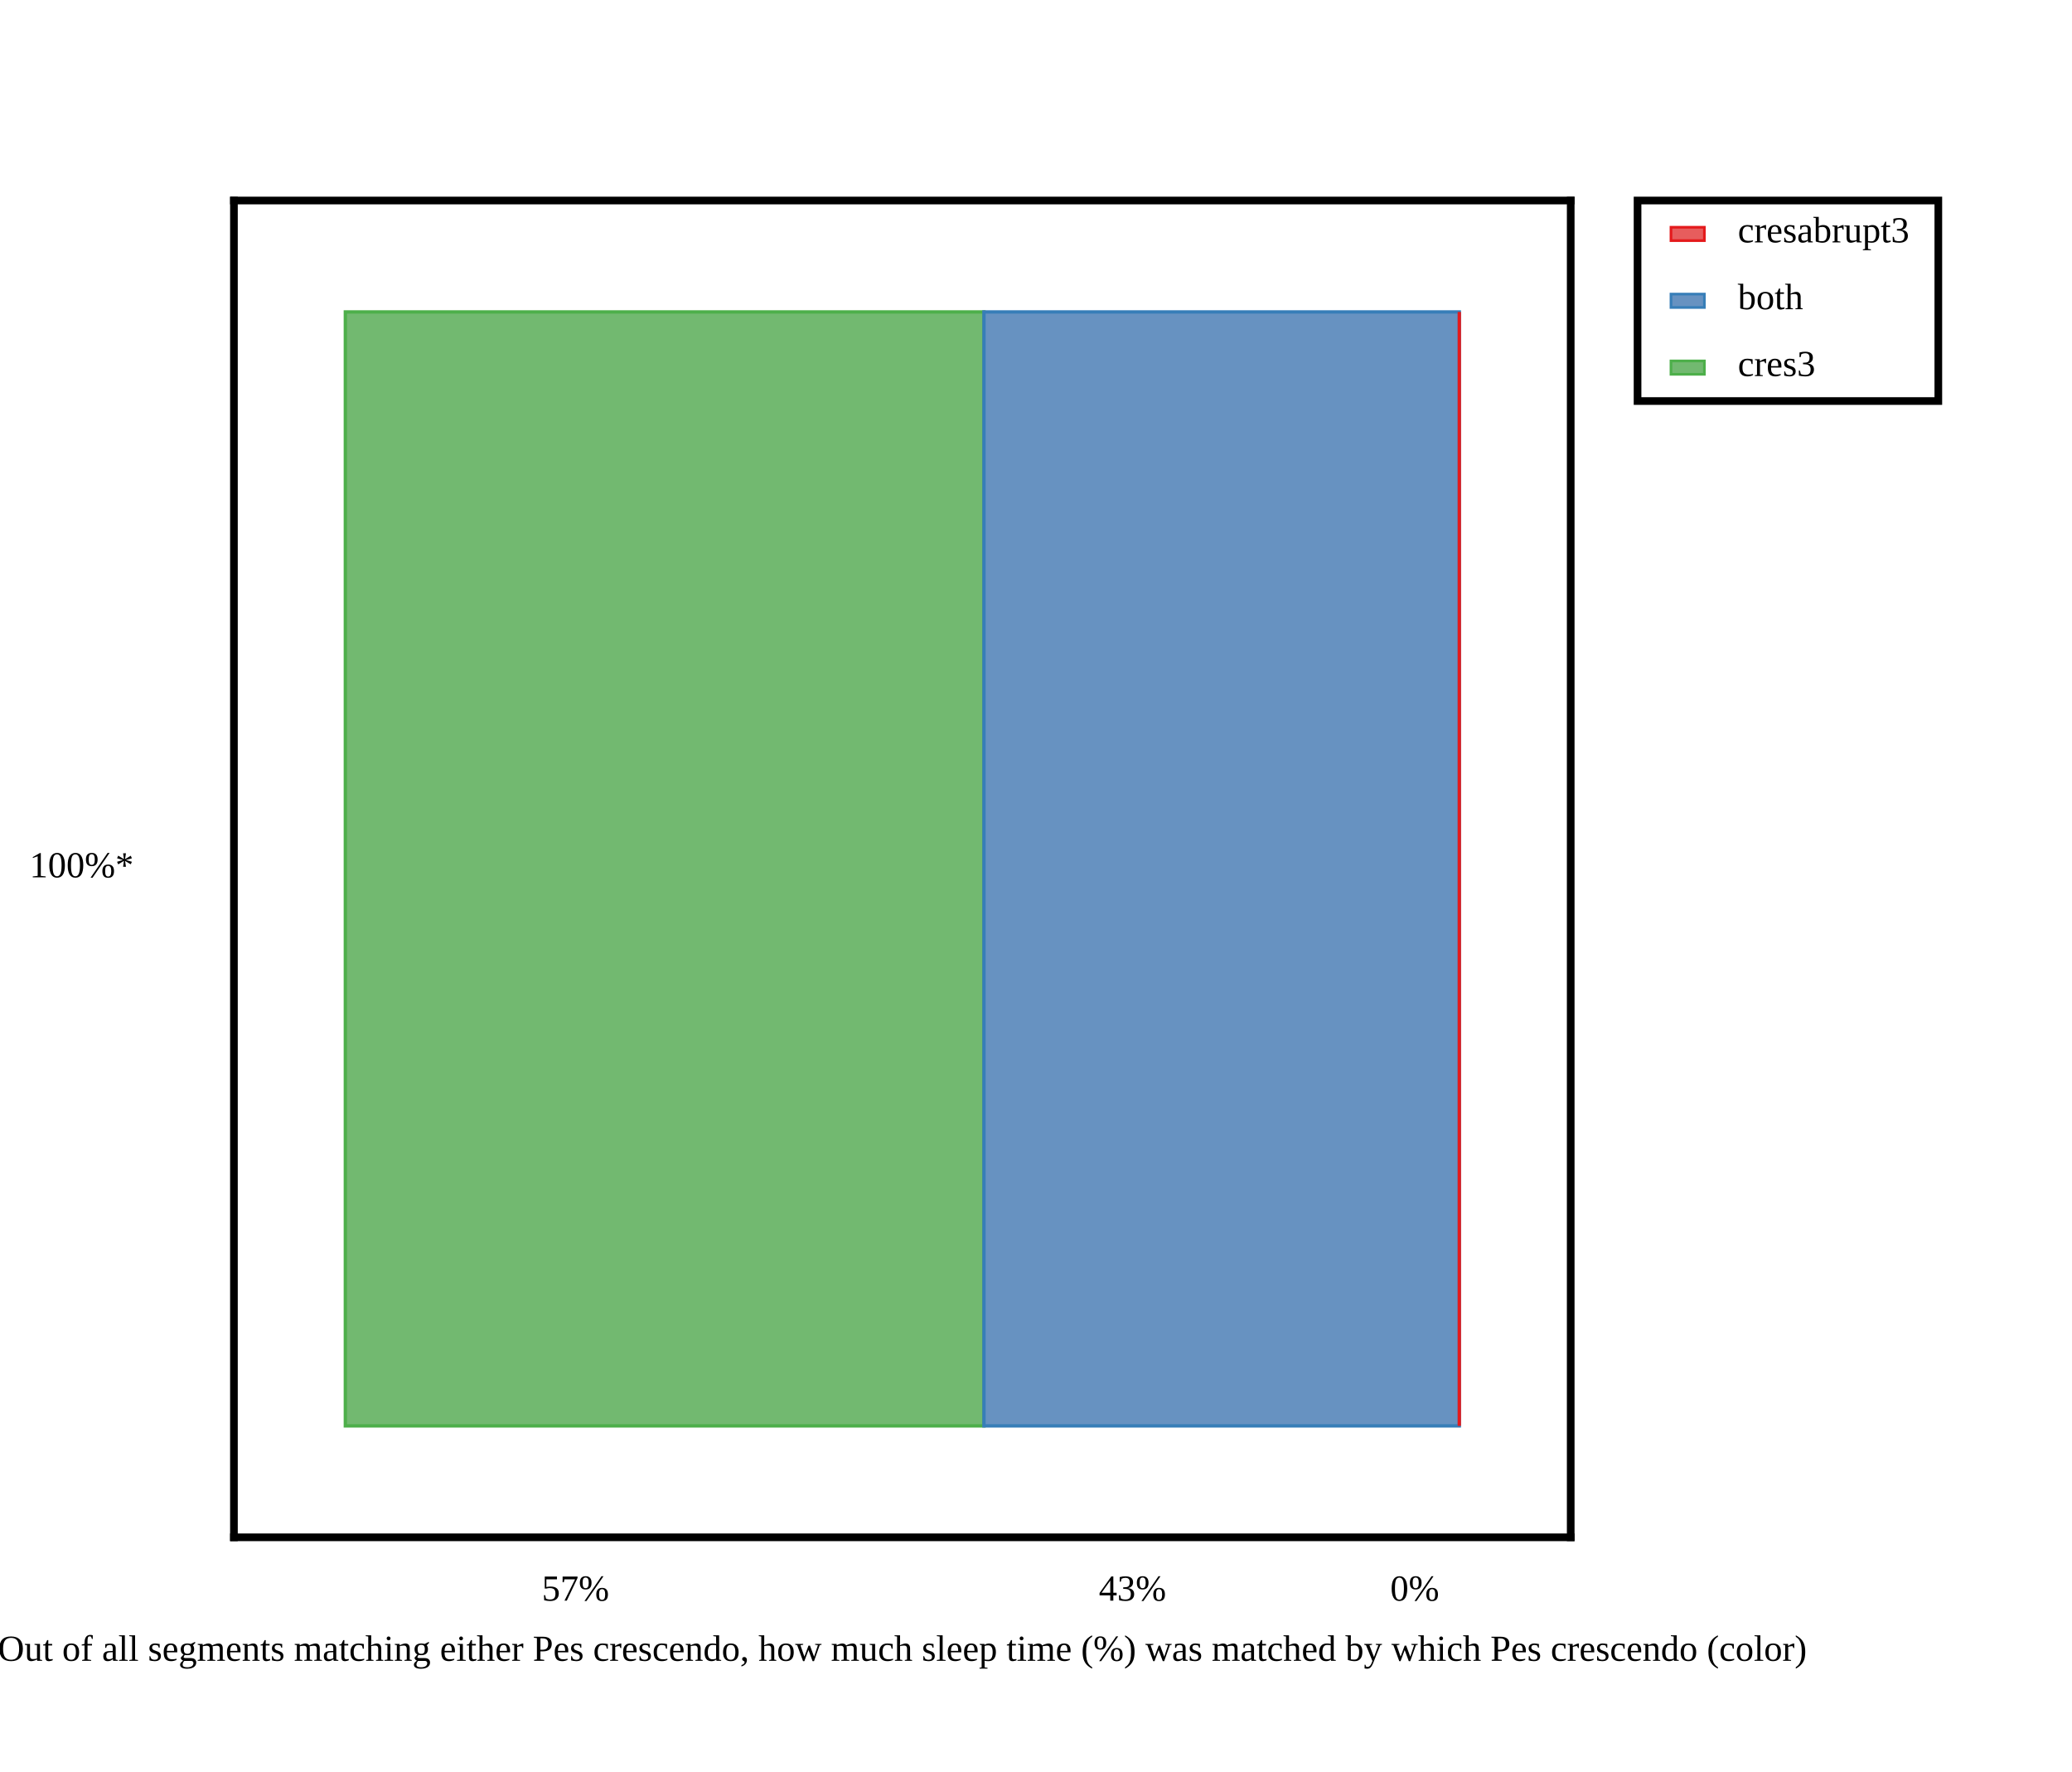
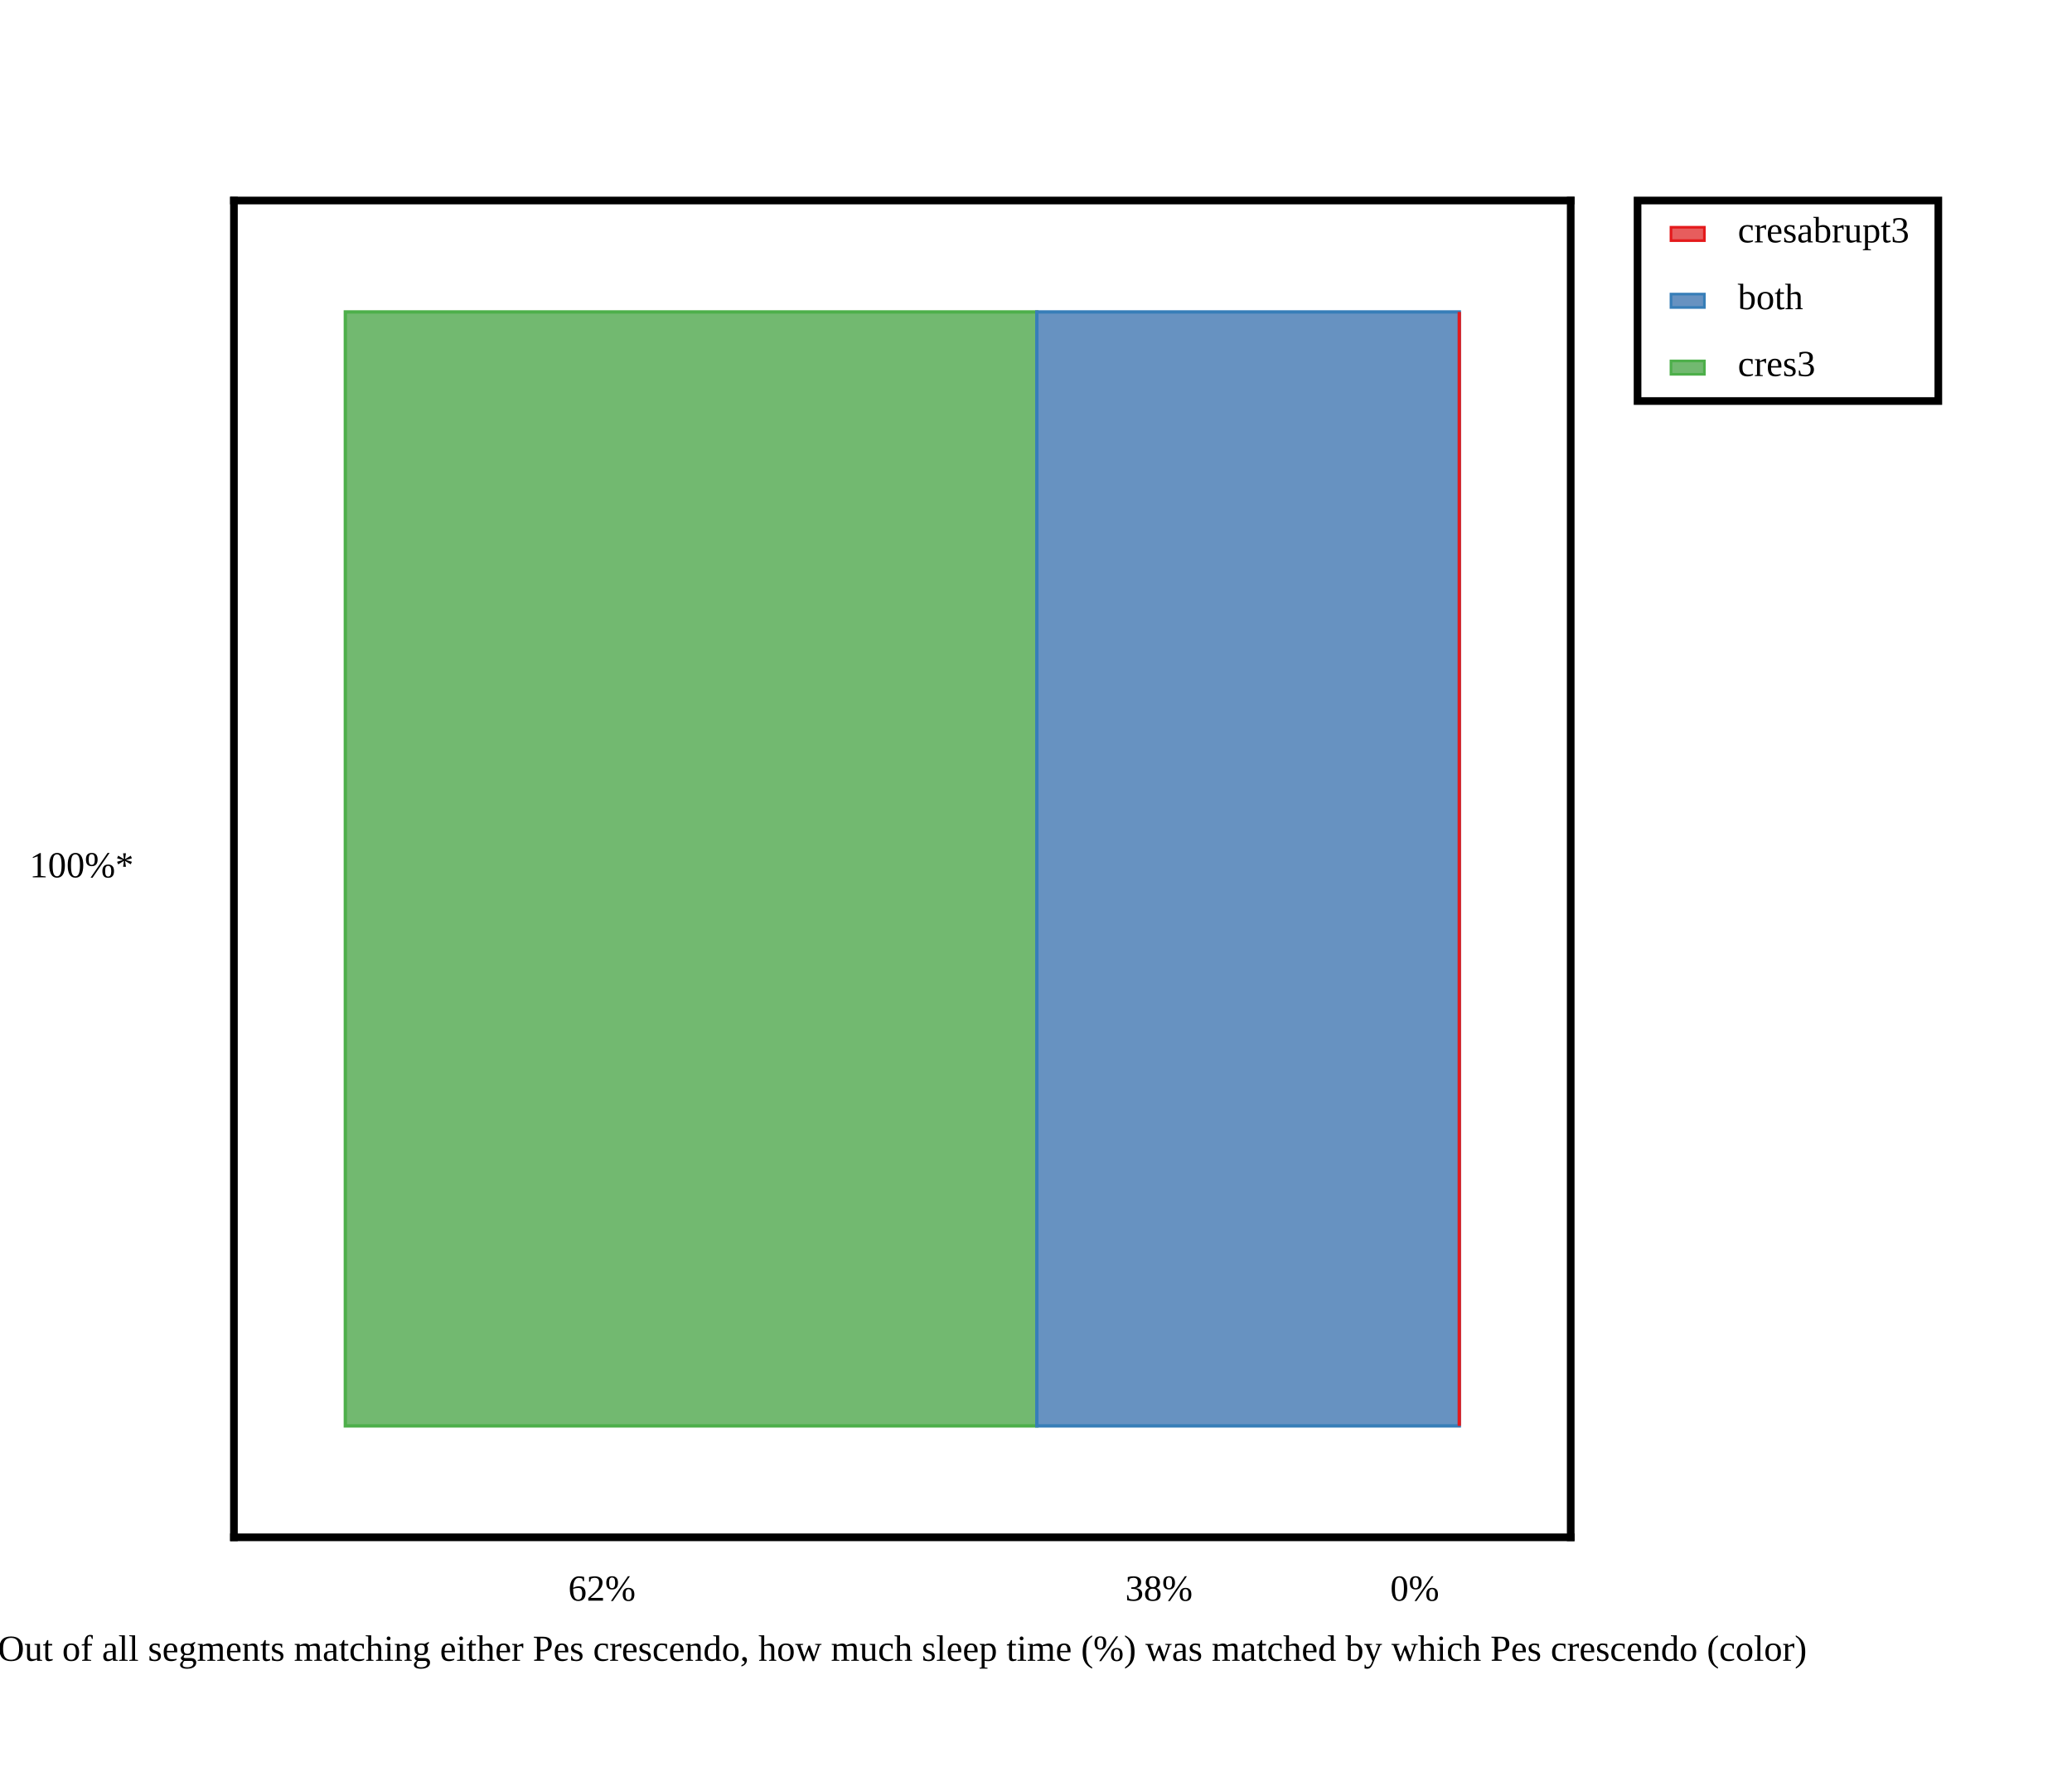
<svg xmlns="http://www.w3.org/2000/svg" height="530" stroke-opacity="1" viewBox="0.0 0.0 620 530.0" font-size="1" width="620" stroke="rgb(0,0,0)" version="1.1">
  <defs />
  <g stroke-linejoin="miter" stroke-opacity="1.0" fill-opacity="0.0" stroke="rgb(0,0,0)" stroke-width="2.293" fill="rgb(0,0,0)" stroke-linecap="square" stroke-miterlimit="10.0">
    <path d="M 70,460 v -400 M 470,460 v -400 " />
  </g>
  <g stroke-linejoin="miter" stroke-opacity="1.0" fill-opacity="1.0" font-size="11.0px" stroke="rgb(0,0,0)" stroke-width="2.293" fill="rgb(0,0,0)" stroke-linecap="butt" stroke-miterlimit="10.0">
    <text dominant-baseline="middle" transform="matrix(1,0,0,1,40,260)" stroke="none" text-anchor="end">100%*</text>
  </g>
  <g stroke-linejoin="miter" stroke-opacity="1.0" fill-opacity="0.0" stroke="rgb(0,0,0)" stroke-width="2.293" fill="rgb(0,0,0)" stroke-linecap="square" stroke-miterlimit="10.0">
    <path d="M 70,460 h 400 M 70,60 h 400 " />
  </g>
  <g stroke-linejoin="miter" stroke-opacity="1.0" fill-opacity="1.0" font-size="11.0px" stroke="rgb(0,0,0)" stroke-width="2.293" fill="rgb(0,0,0)" stroke-linecap="butt" stroke-miterlimit="10.0">
    <text dominant-baseline="text-before-edge" transform="matrix(1,0,0,1,270,490)" stroke="none" text-anchor="middle">Out of all segments matching either Pes crescendo, how much sleep time (%) was matched by which Pes crescendo (color)</text>
  </g>
  <g stroke-linejoin="miter" stroke-opacity="1.0" fill-opacity="1.0" font-size="11.0px" stroke="rgb(0,0,0)" stroke-width="2.293" fill="rgb(0,0,0)" stroke-linecap="butt" stroke-miterlimit="10.0">
    <text dominant-baseline="text-before-edge" transform="matrix(1,0,0,1,423.3333,472)" stroke="none" text-anchor="middle">0%</text>
  </g>
  <g stroke-linejoin="miter" stroke-opacity="1.0" fill-opacity="1.0" font-size="11.0px" stroke="rgb(0,0,0)" stroke-width="2.293" fill="rgb(0,0,0)" stroke-linecap="butt" stroke-miterlimit="10.0">
-     <text dominant-baseline="text-before-edge" transform="matrix(1,0,0,1,338.8795,472)" stroke="none" text-anchor="middle">43%</text>
+     <text dominant-baseline="text-before-edge" transform="matrix(1,0,0,1,346.7912,472)" stroke="none" text-anchor="middle">38%</text>
  </g>
  <g stroke-linejoin="miter" stroke-opacity="1.0" fill-opacity="1.0" font-size="11.0px" stroke="rgb(0,0,0)" stroke-width="2.293" fill="rgb(0,0,0)" stroke-linecap="butt" stroke-miterlimit="10.0">
-     <text dominant-baseline="text-before-edge" transform="matrix(1,0,0,1,172.2128,472)" stroke="none" text-anchor="middle">57%</text>
+     <text dominant-baseline="text-before-edge" transform="matrix(1,0,0,1,180.1245,472)" stroke="none" text-anchor="middle">62%</text>
  </g>
  <g stroke-linejoin="miter" stroke-opacity="1.0" fill-opacity="1.0" stroke="rgb(77,175,74)" stroke-width="1.0" fill="rgb(114,185,112)" stroke-linecap="butt" stroke-miterlimit="10.0">
    <defs>
      <clipPath id="crescresabruptmyClip1">
        <path d="M 470,460 l -0,-400 h -400 l -0,400 Z" />
      </clipPath>
    </defs>
    <g clip-path="url(#crescresabruptmyClip1)">
-       <path d="M 103.333,426.667 v -333.333 h 191.092 v 333.333 Z" />
+       <path d="M 103.333,426.667 v -333.333 h 206.916 v 333.333 Z" />
    </g>
  </g>
  <g stroke-linejoin="miter" stroke-opacity="1.0" fill-opacity="1.0" stroke="rgb(55,126,184)" stroke-width="1.0" fill="rgb(103,146,193)" stroke-linecap="butt" stroke-miterlimit="10.0">
    <defs>
      <clipPath id="crescresabruptmyClip2">
        <path d="M 470,460 l -0,-400 h -400 l -0,400 Z" />
      </clipPath>
    </defs>
    <g clip-path="url(#crescresabruptmyClip2)">
-       <path d="M 294.426,426.667 v -333.333 h 142.241 v 333.333 Z" />
+       <path d="M 310.249,426.667 v -333.333 h 126.418 v 333.333 Z" />
    </g>
  </g>
  <g stroke-linejoin="miter" stroke-opacity="1.0" fill-opacity="1.0" stroke="rgb(228,26,28)" stroke-width="1.0" fill="rgb(231,93,93)" stroke-linecap="butt" stroke-miterlimit="10.0">
    <defs>
      <clipPath id="crescresabruptmyClip3">
        <path d="M 470,460 l -0,-400 h -400 l -0,400 Z" />
      </clipPath>
    </defs>
    <g clip-path="url(#crescresabruptmyClip3)">
      <path d="M 436.667,426.667 v -333.333 h 0 v 333.333 Z" />
    </g>
  </g>
  <g stroke-linejoin="miter" stroke-opacity="1.0" fill-opacity="1.0" font-size="11.0px" stroke="rgb(0,0,0)" stroke-width="2.293" fill="rgb(0,0,0)" stroke-linecap="butt" stroke-miterlimit="10.0">
    <text dominant-baseline="text-after-edge" transform="matrix(1,0,0,1,270,40)" stroke="none" text-anchor="middle" />
  </g>
  <g stroke-linejoin="miter" stroke-opacity="1.0" fill-opacity="0.0" stroke="rgb(0,0,0)" stroke-width="2.293" fill="rgb(0,0,0)" stroke-linecap="butt" stroke-miterlimit="10.0">
    <path d="M 580,120 l -0,-60 h -90 l -0,60 Z" />
  </g>
  <g stroke-linejoin="miter" stroke-opacity="1.0" fill-opacity="1.0" font-size="11.0px" stroke="rgb(0,0,0)" stroke-width="2.293" fill="rgb(0,0,0)" stroke-linecap="butt" stroke-miterlimit="10.0">
    <text dominant-baseline="middle" transform="matrix(1,0,0,1,520,110)" stroke="none" text-anchor="start">cres3</text>
  </g>
  <g stroke-linejoin="miter" stroke-opacity="1.0" fill-opacity="1.0" stroke="rgb(77,175,74)" stroke-width="0.8" fill="rgb(114,185,112)" stroke-linecap="butt" stroke-miterlimit="10.0">
    <path d="M 500,108 l 10,0 v 4 l -10,0 Z" />
  </g>
  <g stroke-linejoin="miter" stroke-opacity="1.0" fill-opacity="1.0" font-size="11.0px" stroke="rgb(0,0,0)" stroke-width="2.293" fill="rgb(0,0,0)" stroke-linecap="butt" stroke-miterlimit="10.0">
    <text dominant-baseline="middle" transform="matrix(1,0,0,1,520,90)" stroke="none" text-anchor="start">both</text>
  </g>
  <g stroke-linejoin="miter" stroke-opacity="1.0" fill-opacity="1.0" stroke="rgb(55,126,184)" stroke-width="0.8" fill="rgb(103,146,193)" stroke-linecap="butt" stroke-miterlimit="10.0">
    <path d="M 500,88 l 10,0 v 4 l -10,0 Z" />
  </g>
  <g stroke-linejoin="miter" stroke-opacity="1.0" fill-opacity="1.0" font-size="11.0px" stroke="rgb(0,0,0)" stroke-width="2.293" fill="rgb(0,0,0)" stroke-linecap="butt" stroke-miterlimit="10.0">
    <text dominant-baseline="middle" transform="matrix(1,0,0,1,520,70)" stroke="none" text-anchor="start">cresabrupt3</text>
  </g>
  <g stroke-linejoin="miter" stroke-opacity="1.0" fill-opacity="1.0" stroke="rgb(228,26,28)" stroke-width="0.8" fill="rgb(231,93,93)" stroke-linecap="butt" stroke-miterlimit="10.0">
    <path d="M 500,68 l 10,0 v 4 l -10,0 Z" />
  </g>
</svg>
